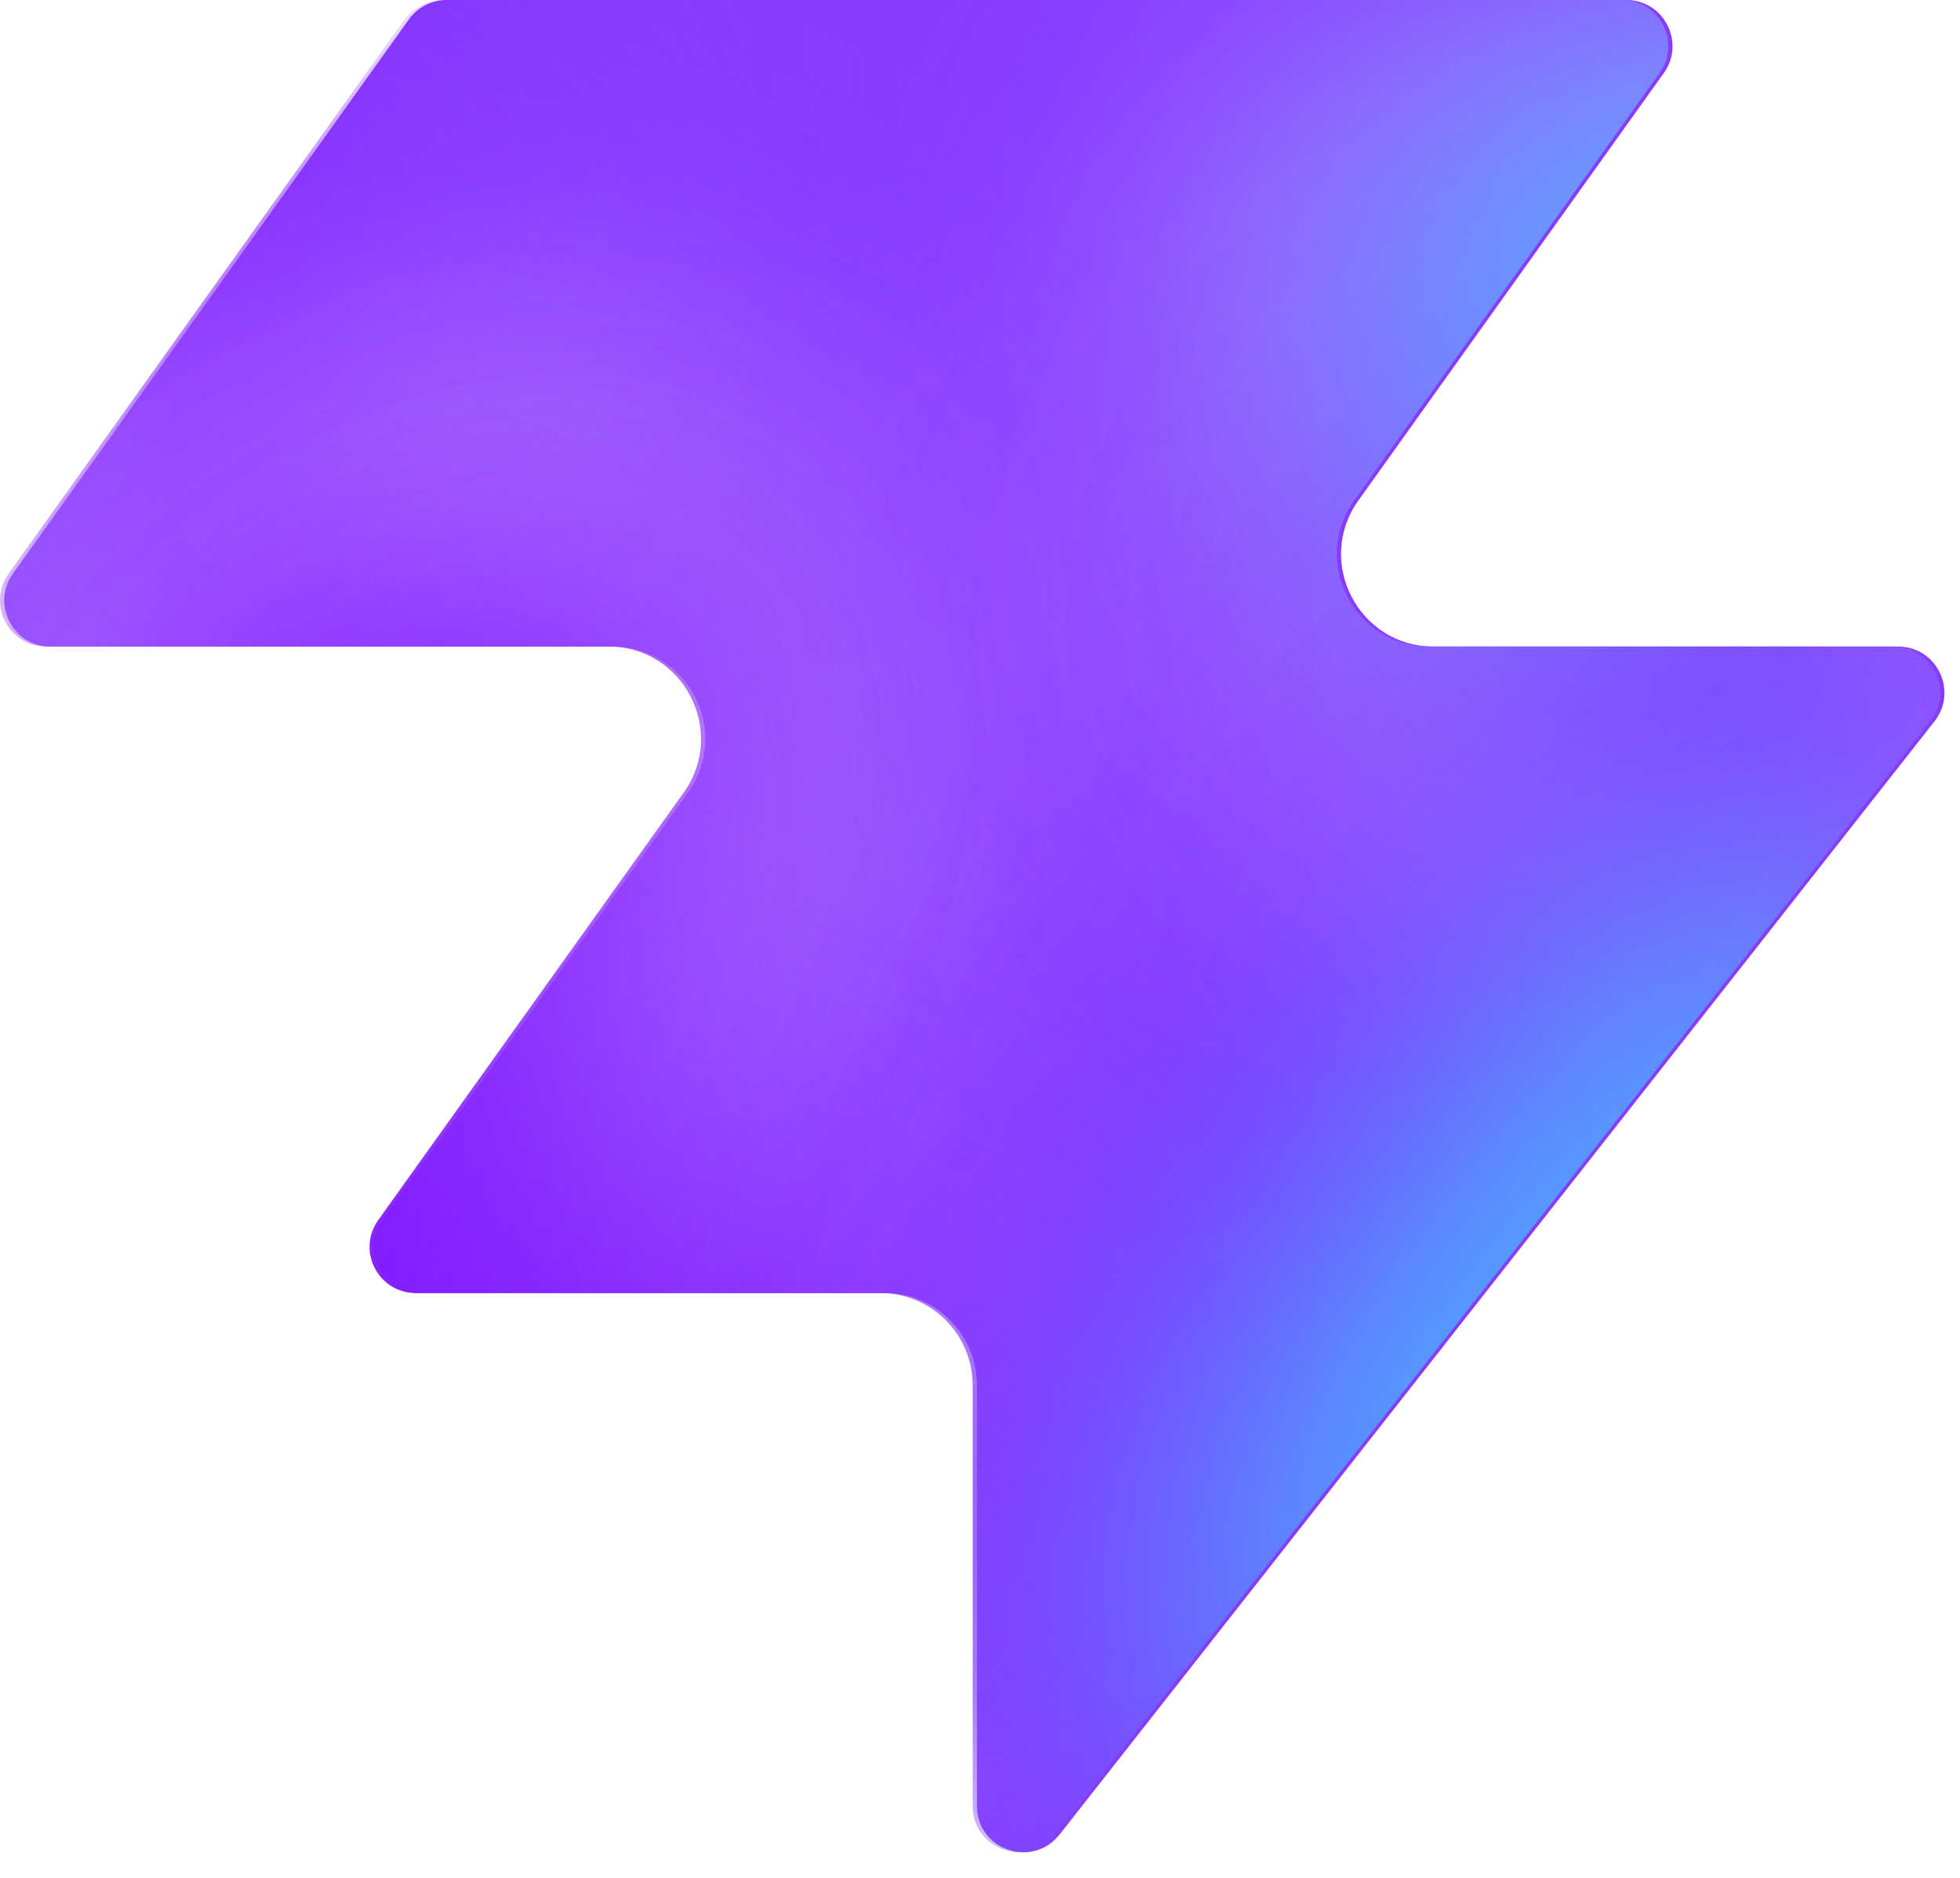
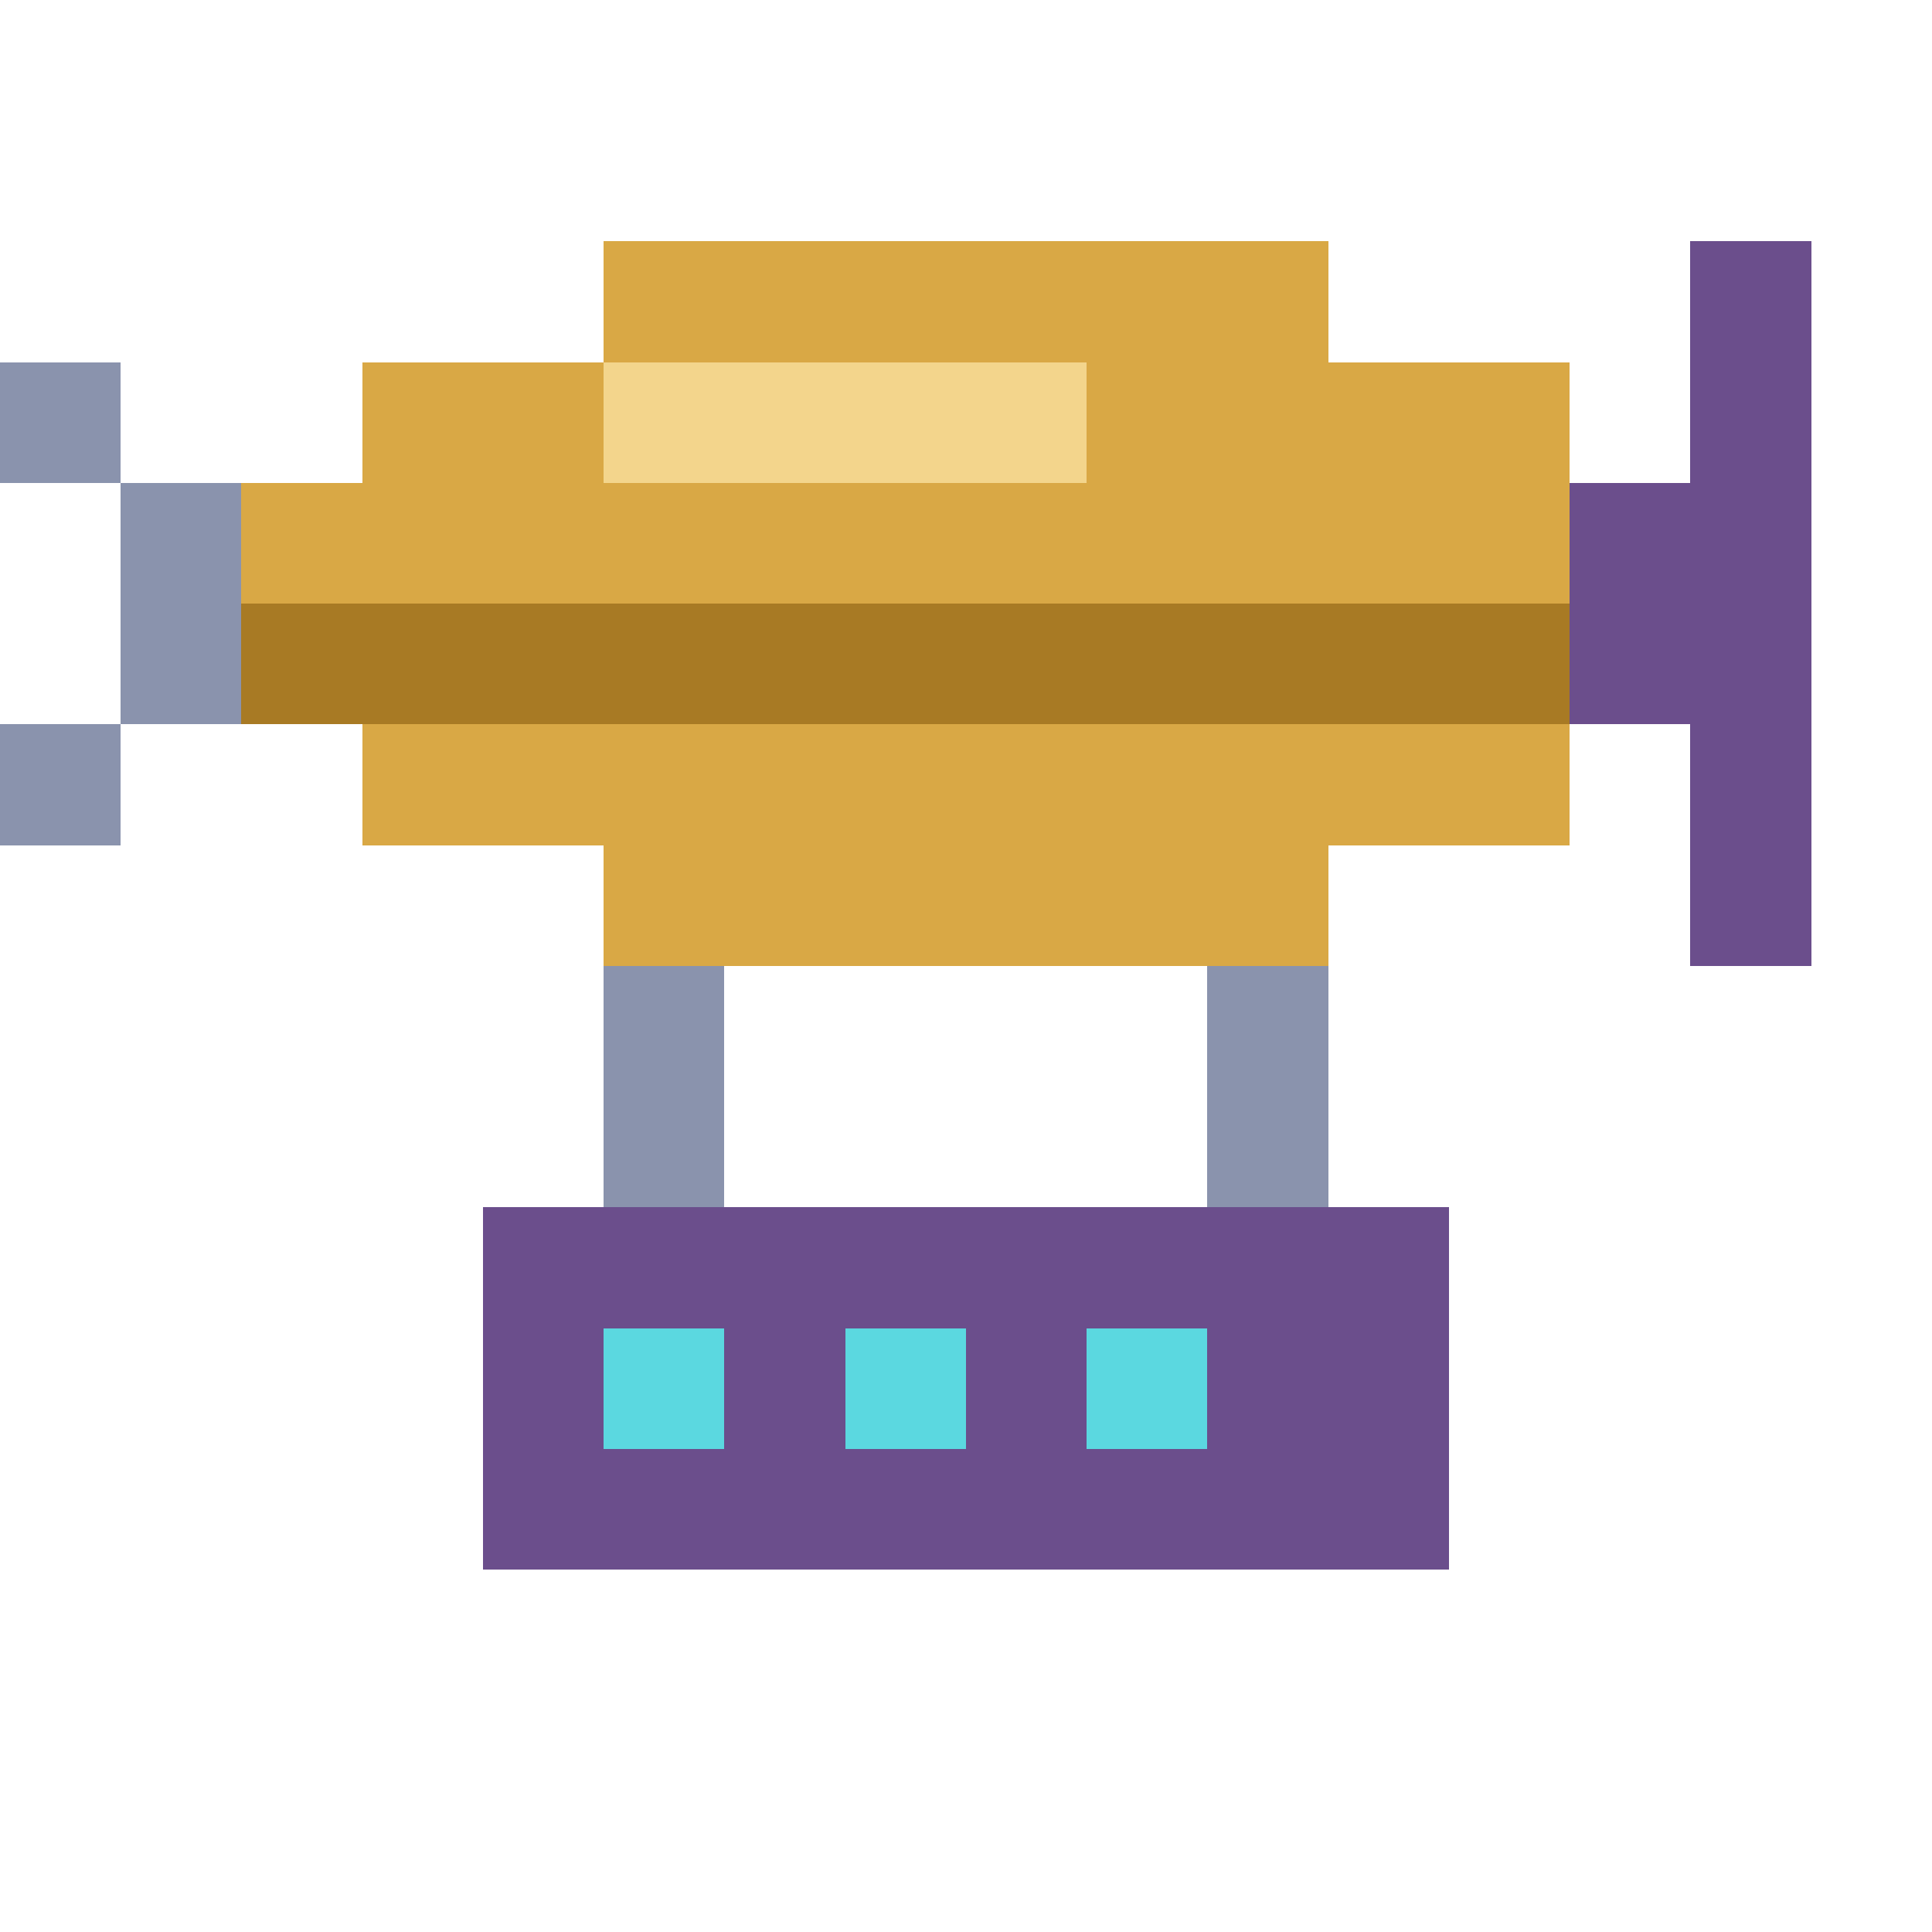
- <svg xmlns="http://www.w3.org/2000/svg" width="48" height="46" fill="none" viewBox="0 0 48 46">
-   <path fill="#863bff" d="M25.946 44.938c-.664.845-2.021.375-2.021-.698V33.937a2.26 2.26 0 0 0-2.262-2.262H10.287c-.92 0-1.456-1.04-.92-1.788l7.48-10.471c1.07-1.497 0-3.578-1.842-3.578H1.237c-.92 0-1.456-1.04-.92-1.788L10.013.474c.214-.297.556-.474.92-.474h28.894c.92 0 1.456 1.04.92 1.788l-7.48 10.471c-1.07 1.498 0 3.579 1.842 3.579h11.377c.943 0 1.473 1.088.89 1.83L25.947 44.94z" style="fill:#863bff;fill:color(display-p3 .525 .23 1);fill-opacity:1" />
-   <mask id="a" width="48" height="46" x="0" y="0" maskUnits="userSpaceOnUse" style="mask-type:alpha">
-     <path fill="#000" d="M25.842 44.938c-.664.844-2.021.375-2.021-.698V33.937a2.26 2.26 0 0 0-2.262-2.262H10.183c-.92 0-1.456-1.04-.92-1.788l7.48-10.471c1.07-1.498 0-3.579-1.842-3.579H1.133c-.92 0-1.456-1.04-.92-1.787L9.91.473c.214-.297.556-.474.92-.474h28.894c.92 0 1.456 1.04.92 1.788l-7.48 10.471c-1.07 1.498 0 3.578 1.842 3.578h11.377c.943 0 1.473 1.088.89 1.832L25.843 44.94z" style="fill:#000;fill-opacity:1" />
-   </mask>
-   <g mask="url(#a)">
-     <g filter="url(#b)">
-       <ellipse cx="5.508" cy="14.704" fill="#ede6ff" rx="5.508" ry="14.704" style="fill:#ede6ff;fill:color(display-p3 .927 .903 1);fill-opacity:1" transform="matrix(.00324 1 1 -.00324 -4.47 31.516)" />
-     </g>
-     <g filter="url(#c)">
-       <ellipse cx="10.399" cy="29.851" fill="#ede6ff" rx="10.399" ry="29.851" style="fill:#ede6ff;fill:color(display-p3 .927 .903 1);fill-opacity:1" transform="matrix(.00324 1 1 -.00324 -39.328 7.883)" />
-     </g>
-     <g filter="url(#d)">
-       <ellipse cx="5.508" cy="30.487" fill="#7e14ff" rx="5.508" ry="30.487" style="fill:#7e14ff;fill:color(display-p3 .492 .077 1);fill-opacity:1" transform="rotate(89.814 -25.913 -14.639)scale(1 -1)" />
-     </g>
-     <g filter="url(#e)">
-       <ellipse cx="5.508" cy="30.599" fill="#7e14ff" rx="5.508" ry="30.599" style="fill:#7e14ff;fill:color(display-p3 .492 .077 1);fill-opacity:1" transform="rotate(89.814 -32.644 -3.334)scale(1 -1)" />
-     </g>
-     <g filter="url(#f)">
-       <ellipse cx="5.508" cy="30.599" fill="#7e14ff" rx="5.508" ry="30.599" style="fill:#7e14ff;fill:color(display-p3 .492 .077 1);fill-opacity:1" transform="matrix(.00324 1 1 -.00324 -34.34 30.47)" />
-     </g>
-     <g filter="url(#g)">
-       <ellipse cx="14.072" cy="22.078" fill="#ede6ff" rx="14.072" ry="22.078" style="fill:#ede6ff;fill:color(display-p3 .927 .903 1);fill-opacity:1" transform="rotate(93.35 24.506 48.493)scale(-1 1)" />
-     </g>
-     <g filter="url(#h)">
-       <ellipse cx="3.47" cy="21.501" fill="#7e14ff" rx="3.47" ry="21.501" style="fill:#7e14ff;fill:color(display-p3 .492 .077 1);fill-opacity:1" transform="rotate(89.009 28.708 47.59)scale(-1 1)" />
-     </g>
-     <g filter="url(#i)">
-       <ellipse cx="3.47" cy="21.501" fill="#7e14ff" rx="3.47" ry="21.501" style="fill:#7e14ff;fill:color(display-p3 .492 .077 1);fill-opacity:1" transform="rotate(89.009 28.708 47.59)scale(-1 1)" />
-     </g>
-     <g filter="url(#j)">
-       <ellipse cx=".387" cy="8.972" fill="#7e14ff" rx="4.407" ry="29.108" style="fill:#7e14ff;fill:color(display-p3 .492 .077 1);fill-opacity:1" transform="rotate(39.51 .387 8.972)" />
-     </g>
-     <g filter="url(#k)">
-       <ellipse cx="47.523" cy="-6.092" fill="#7e14ff" rx="4.407" ry="29.108" style="fill:#7e14ff;fill:color(display-p3 .492 .077 1);fill-opacity:1" transform="rotate(37.892 47.523 -6.092)" />
-     </g>
-     <g filter="url(#l)">
-       <ellipse cx="41.412" cy="6.333" fill="#47bfff" rx="5.971" ry="9.665" style="fill:#47bfff;fill:color(display-p3 .28 .748 1);fill-opacity:1" transform="rotate(37.892 41.412 6.333)" />
-     </g>
-     <g filter="url(#m)">
-       <ellipse cx="-1.879" cy="38.332" fill="#7e14ff" rx="4.407" ry="29.108" style="fill:#7e14ff;fill:color(display-p3 .492 .077 1);fill-opacity:1" transform="rotate(37.892 -1.88 38.332)" />
-     </g>
-     <g filter="url(#n)">
-       <ellipse cx="-1.879" cy="38.332" fill="#7e14ff" rx="4.407" ry="29.108" style="fill:#7e14ff;fill:color(display-p3 .492 .077 1);fill-opacity:1" transform="rotate(37.892 -1.88 38.332)" />
-     </g>
-     <g filter="url(#o)">
-       <ellipse cx="35.651" cy="29.907" fill="#7e14ff" rx="4.407" ry="29.108" style="fill:#7e14ff;fill:color(display-p3 .492 .077 1);fill-opacity:1" transform="rotate(37.892 35.651 29.907)" />
-     </g>
-     <g filter="url(#p)">
-       <ellipse cx="38.418" cy="32.4" fill="#47bfff" rx="5.971" ry="15.297" style="fill:#47bfff;fill:color(display-p3 .28 .748 1);fill-opacity:1" transform="rotate(37.892 38.418 32.4)" />
-     </g>
+ <svg xmlns="http://www.w3.org/2000/svg" width="32" height="32" viewBox="0 0 16 16" shape-rendering="crispEdges">
+   <g fill="#d9a845">
+     <rect x="5" y="2" width="6" height="1" />
+     <rect x="3" y="3" width="10" height="1" />
+     <rect x="2" y="4" width="12" height="2" />
+     <rect x="3" y="6" width="10" height="1" />
+     <rect x="5" y="7" width="6" height="1" />
  </g>
-   <defs>
-     <filter id="b" width="60.045" height="41.654" x="-19.77" y="16.149" color-interpolation-filters="sRGB" filterUnits="userSpaceOnUse">
-       <feFlood flood-opacity="0" result="BackgroundImageFix" />
-       <feBlend in="SourceGraphic" in2="BackgroundImageFix" result="shape" />
-       <feGaussianBlur result="effect1_foregroundBlur_2002_17158" stdDeviation="7.659" />
-     </filter>
-     <filter id="c" width="90.34" height="51.437" x="-54.613" y="-7.533" color-interpolation-filters="sRGB" filterUnits="userSpaceOnUse">
-       <feFlood flood-opacity="0" result="BackgroundImageFix" />
-       <feBlend in="SourceGraphic" in2="BackgroundImageFix" result="shape" />
-       <feGaussianBlur result="effect1_foregroundBlur_2002_17158" stdDeviation="7.659" />
-     </filter>
-     <filter id="d" width="79.355" height="29.4" x="-49.64" y="2.03" color-interpolation-filters="sRGB" filterUnits="userSpaceOnUse">
-       <feFlood flood-opacity="0" result="BackgroundImageFix" />
-       <feBlend in="SourceGraphic" in2="BackgroundImageFix" result="shape" />
-       <feGaussianBlur result="effect1_foregroundBlur_2002_17158" stdDeviation="4.596" />
-     </filter>
-     <filter id="e" width="79.579" height="29.4" x="-45.045" y="20.029" color-interpolation-filters="sRGB" filterUnits="userSpaceOnUse">
-       <feFlood flood-opacity="0" result="BackgroundImageFix" />
-       <feBlend in="SourceGraphic" in2="BackgroundImageFix" result="shape" />
-       <feGaussianBlur result="effect1_foregroundBlur_2002_17158" stdDeviation="4.596" />
-     </filter>
-     <filter id="f" width="79.579" height="29.4" x="-43.513" y="21.178" color-interpolation-filters="sRGB" filterUnits="userSpaceOnUse">
-       <feFlood flood-opacity="0" result="BackgroundImageFix" />
-       <feBlend in="SourceGraphic" in2="BackgroundImageFix" result="shape" />
-       <feGaussianBlur result="effect1_foregroundBlur_2002_17158" stdDeviation="4.596" />
-     </filter>
-     <filter id="g" width="74.749" height="58.852" x="15.756" y="-17.901" color-interpolation-filters="sRGB" filterUnits="userSpaceOnUse">
-       <feFlood flood-opacity="0" result="BackgroundImageFix" />
-       <feBlend in="SourceGraphic" in2="BackgroundImageFix" result="shape" />
-       <feGaussianBlur result="effect1_foregroundBlur_2002_17158" stdDeviation="7.659" />
-     </filter>
-     <filter id="h" width="61.377" height="25.362" x="23.548" y="2.284" color-interpolation-filters="sRGB" filterUnits="userSpaceOnUse">
-       <feFlood flood-opacity="0" result="BackgroundImageFix" />
-       <feBlend in="SourceGraphic" in2="BackgroundImageFix" result="shape" />
-       <feGaussianBlur result="effect1_foregroundBlur_2002_17158" stdDeviation="4.596" />
-     </filter>
-     <filter id="i" width="61.377" height="25.362" x="23.548" y="2.284" color-interpolation-filters="sRGB" filterUnits="userSpaceOnUse">
-       <feFlood flood-opacity="0" result="BackgroundImageFix" />
-       <feBlend in="SourceGraphic" in2="BackgroundImageFix" result="shape" />
-       <feGaussianBlur result="effect1_foregroundBlur_2002_17158" stdDeviation="4.596" />
-     </filter>
-     <filter id="j" width="56.045" height="63.649" x="-27.636" y="-22.853" color-interpolation-filters="sRGB" filterUnits="userSpaceOnUse">
-       <feFlood flood-opacity="0" result="BackgroundImageFix" />
-       <feBlend in="SourceGraphic" in2="BackgroundImageFix" result="shape" />
-       <feGaussianBlur result="effect1_foregroundBlur_2002_17158" stdDeviation="4.596" />
-     </filter>
-     <filter id="k" width="54.814" height="64.646" x="20.116" y="-38.415" color-interpolation-filters="sRGB" filterUnits="userSpaceOnUse">
-       <feFlood flood-opacity="0" result="BackgroundImageFix" />
-       <feBlend in="SourceGraphic" in2="BackgroundImageFix" result="shape" />
-       <feGaussianBlur result="effect1_foregroundBlur_2002_17158" stdDeviation="4.596" />
-     </filter>
-     <filter id="l" width="33.541" height="35.313" x="24.641" y="-11.323" color-interpolation-filters="sRGB" filterUnits="userSpaceOnUse">
-       <feFlood flood-opacity="0" result="BackgroundImageFix" />
-       <feBlend in="SourceGraphic" in2="BackgroundImageFix" result="shape" />
-       <feGaussianBlur result="effect1_foregroundBlur_2002_17158" stdDeviation="4.596" />
-     </filter>
-     <filter id="m" width="54.814" height="64.646" x="-29.286" y="6.009" color-interpolation-filters="sRGB" filterUnits="userSpaceOnUse">
-       <feFlood flood-opacity="0" result="BackgroundImageFix" />
-       <feBlend in="SourceGraphic" in2="BackgroundImageFix" result="shape" />
-       <feGaussianBlur result="effect1_foregroundBlur_2002_17158" stdDeviation="4.596" />
-     </filter>
-     <filter id="n" width="54.814" height="64.646" x="-29.286" y="6.009" color-interpolation-filters="sRGB" filterUnits="userSpaceOnUse">
-       <feFlood flood-opacity="0" result="BackgroundImageFix" />
-       <feBlend in="SourceGraphic" in2="BackgroundImageFix" result="shape" />
-       <feGaussianBlur result="effect1_foregroundBlur_2002_17158" stdDeviation="4.596" />
-     </filter>
-     <filter id="o" width="54.814" height="64.646" x="8.244" y="-2.416" color-interpolation-filters="sRGB" filterUnits="userSpaceOnUse">
-       <feFlood flood-opacity="0" result="BackgroundImageFix" />
-       <feBlend in="SourceGraphic" in2="BackgroundImageFix" result="shape" />
-       <feGaussianBlur result="effect1_foregroundBlur_2002_17158" stdDeviation="4.596" />
-     </filter>
-     <filter id="p" width="39.409" height="43.623" x="18.713" y="10.588" color-interpolation-filters="sRGB" filterUnits="userSpaceOnUse">
-       <feFlood flood-opacity="0" result="BackgroundImageFix" />
-       <feBlend in="SourceGraphic" in2="BackgroundImageFix" result="shape" />
-       <feGaussianBlur result="effect1_foregroundBlur_2002_17158" stdDeviation="4.596" />
-     </filter>
-   </defs>
+   <rect x="5" y="3" width="4" height="1" fill="#f3d58c" />
+   <rect x="2" y="5" width="12" height="1" fill="#a87a24" />
+   <g fill="#6b4e8c">
+     <rect x="14" y="2" width="1" height="2" />
+     <rect x="14" y="6" width="1" height="2" />
+     <rect x="13" y="4" width="2" height="2" />
+     <rect x="4" y="10" width="8" height="3" />
+   </g>
+   <g fill="#8a93ad">
+     <rect x="1" y="4" width="1" height="2" />
+     <rect x="0" y="3" width="1" height="1" />
+     <rect x="0" y="6" width="1" height="1" />
+     <rect x="5" y="8" width="1" height="2" />
+     <rect x="10" y="8" width="1" height="2" />
+   </g>
+   <g fill="#5bd8e0">
+     <rect x="5" y="11" width="1" height="1" />
+     <rect x="7" y="11" width="1" height="1" />
+     <rect x="9" y="11" width="1" height="1" />
+   </g>
</svg>
